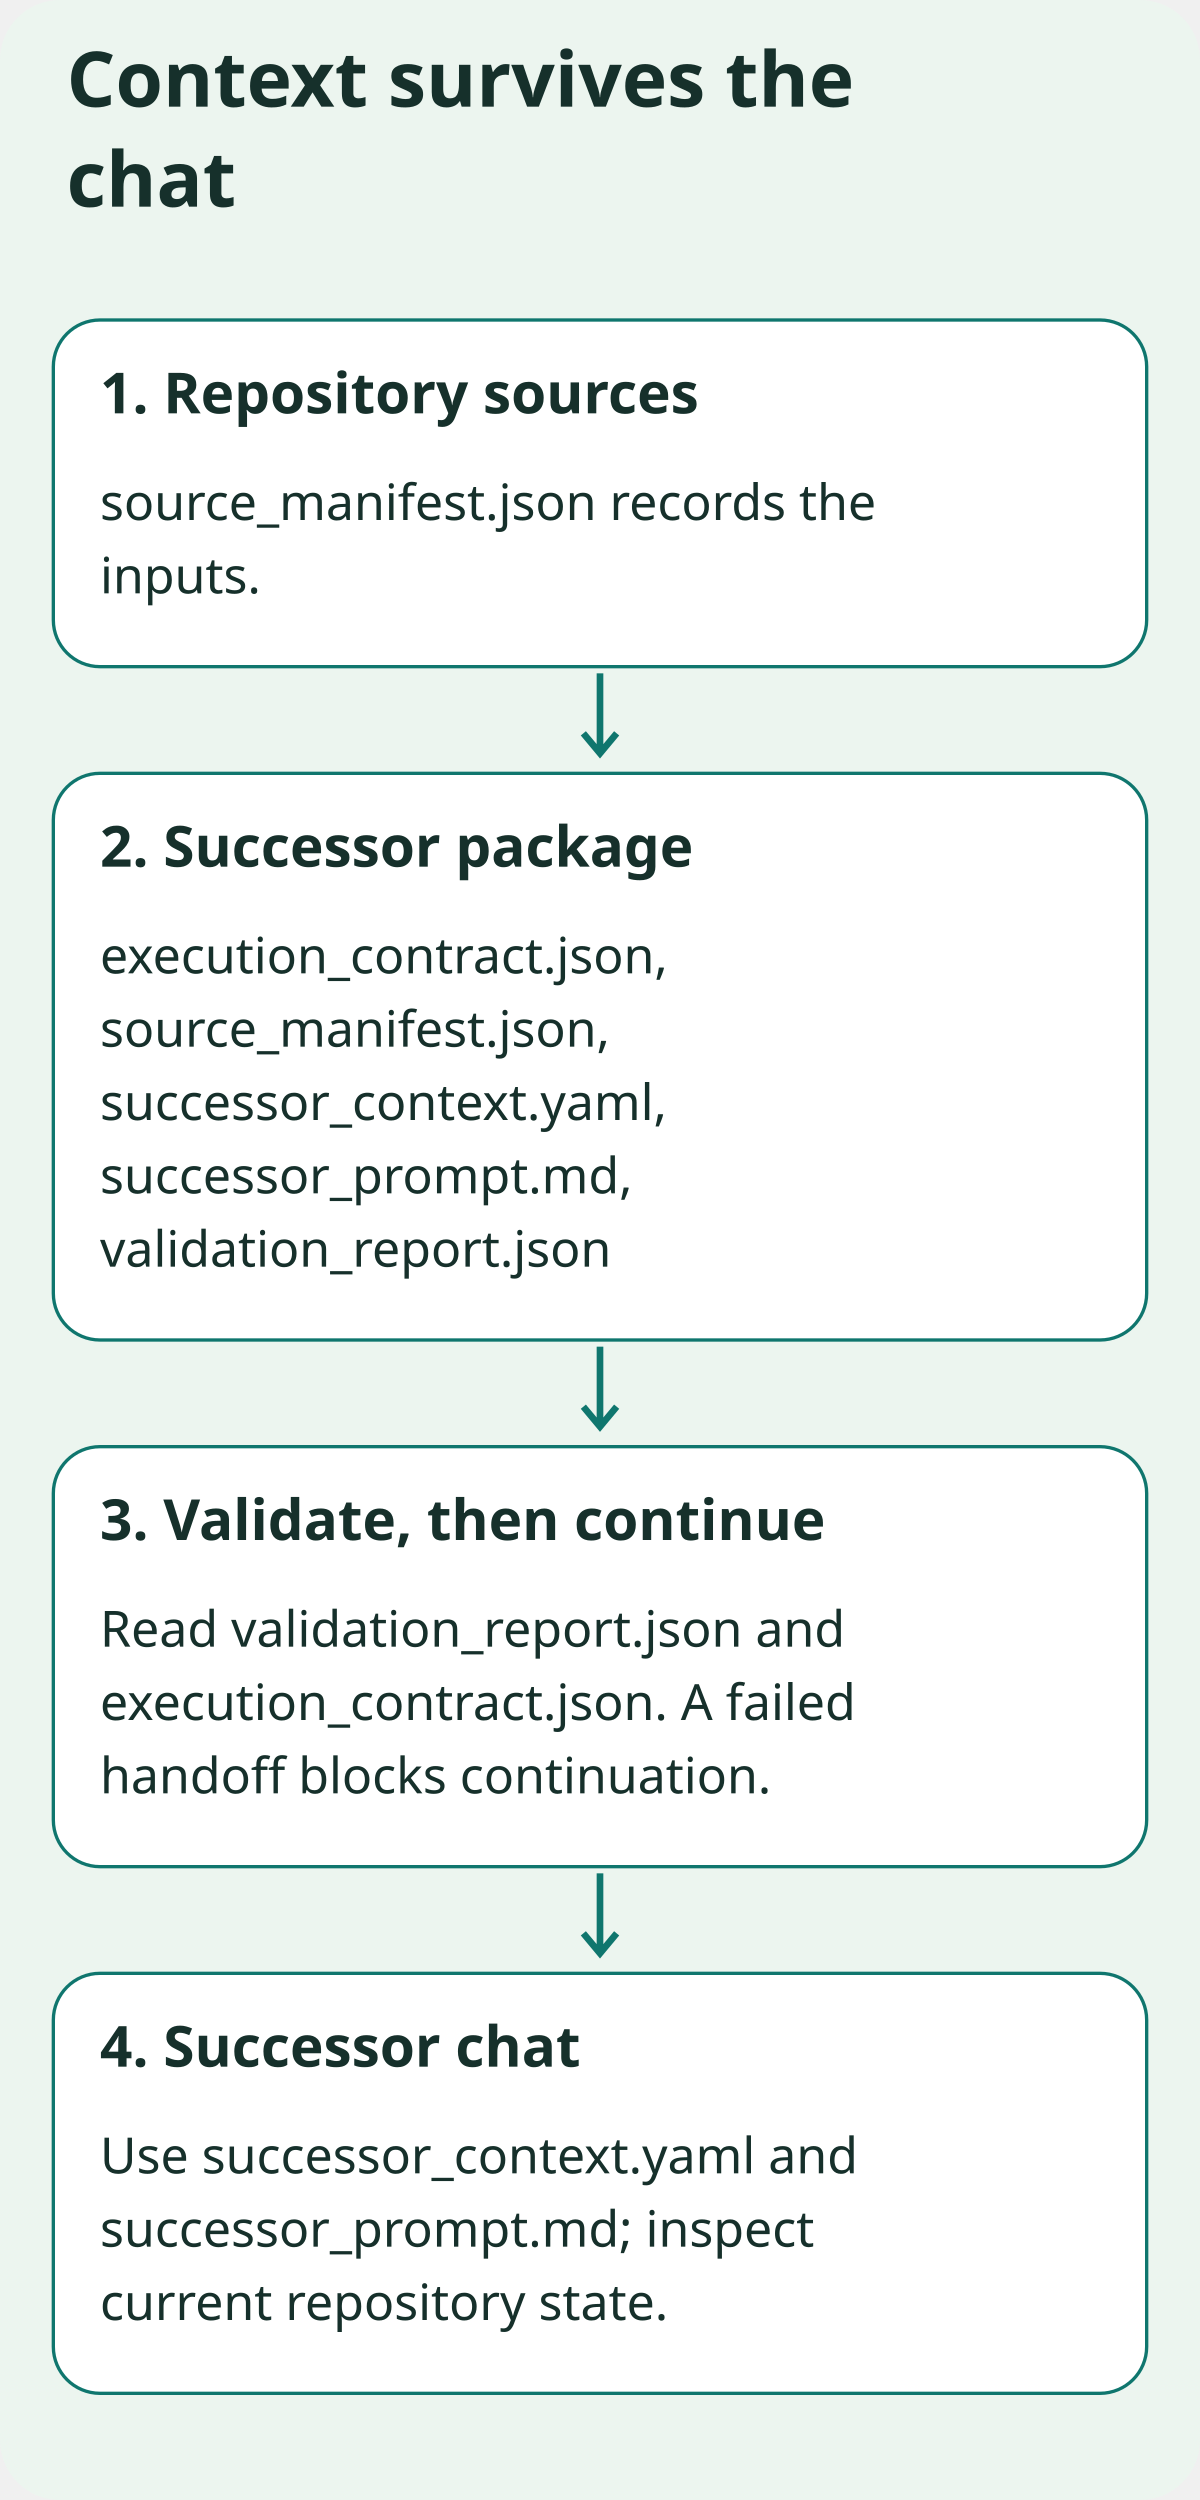
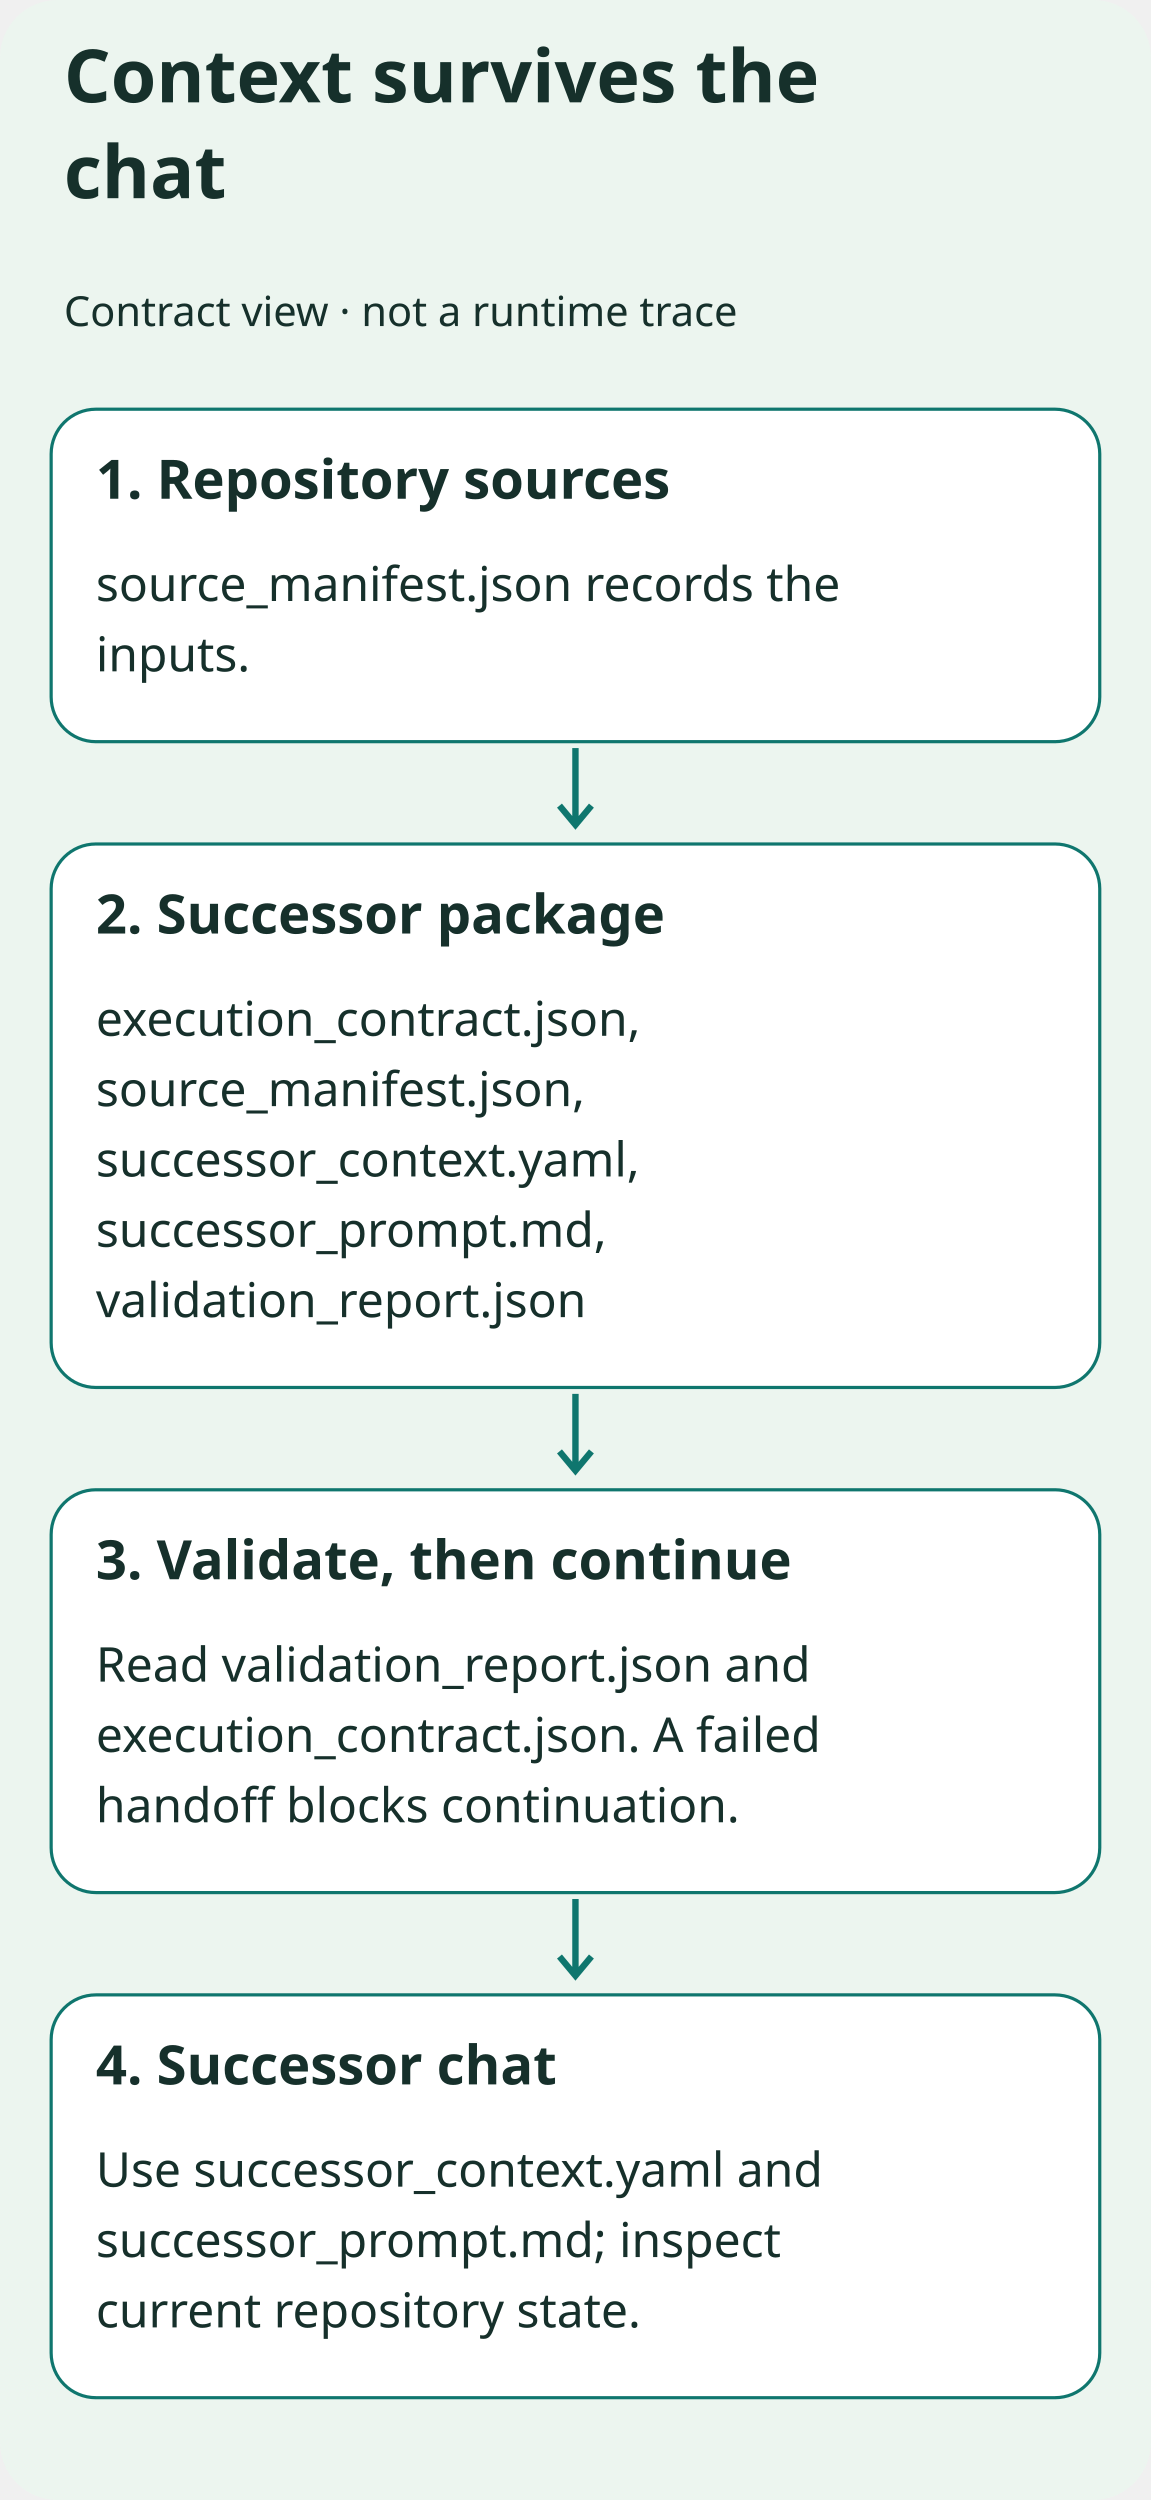
- <svg xmlns="http://www.w3.org/2000/svg" width="360" height="750" viewBox="0 0 360 750" role="img" aria-labelledby="title desc">
-   <rect width="360" height="750" fill="#ecf5ef" rx="18" />
+ <svg xmlns="http://www.w3.org/2000/svg" width="360" height="782" viewBox="0 0 360 782" role="img" aria-labelledby="title desc">
+   <rect width="360" height="782" fill="#ecf5ef" rx="18" />
  <g font-family="system-ui,sans-serif" font-size="18" fill="#16302b">
    <text x="20" y="32" font-size="23" font-weight="700">Context survives the</text>
    <text x="20" y="62" font-size="23" font-weight="700">chat</text>
-     <rect x="16" y="96" width="328" height="104" rx="14" fill="white" stroke="#0f766e" />
-     <text x="30" y="124" font-size="17" font-weight="700">1. Repository sources</text>
-     <text x="30" y="156" font-size="15">source_manifest.json records the</text>
-     <text x="30" y="178" font-size="15">inputs.</text>
-     <path d="M180 202 v24 m-5 -6 l5 6 5 -6" stroke="#0f766e" fill="none" stroke-width="2" />
-     <rect x="16" y="232" width="328" height="170" rx="14" fill="white" stroke="#0f766e" />
-     <text x="30" y="260" font-size="17" font-weight="700">2. Successor package</text>
-     <text x="30" y="292" font-size="15">execution_contract.json,</text>
-     <text x="30" y="314" font-size="15">source_manifest.json,</text>
-     <text x="30" y="336" font-size="15">successor_context.yaml,</text>
-     <text x="30" y="358" font-size="15">successor_prompt.md,</text>
-     <text x="30" y="380" font-size="15">validation_report.json</text>
-     <path d="M180 404 v24 m-5 -6 l5 6 5 -6" stroke="#0f766e" fill="none" stroke-width="2" />
-     <rect x="16" y="434" width="328" height="126" rx="14" fill="white" stroke="#0f766e" />
-     <text x="30" y="462" font-size="17" font-weight="700">3. Validate, then continue</text>
-     <text x="30" y="494" font-size="15">Read validation_report.json and</text>
-     <text x="30" y="516" font-size="15">execution_contract.json. A failed</text>
-     <text x="30" y="538" font-size="15">handoff blocks continuation.</text>
-     <path d="M180 562 v24 m-5 -6 l5 6 5 -6" stroke="#0f766e" fill="none" stroke-width="2" />
-     <rect x="16" y="592" width="328" height="126" rx="14" fill="white" stroke="#0f766e" />
-     <text x="30" y="620" font-size="17" font-weight="700">4. Successor chat</text>
-     <text x="30" y="652" font-size="15">Use successor_context.yaml and</text>
-     <text x="30" y="674" font-size="15">successor_prompt.md; inspect</text>
-     <text x="30" y="696" font-size="15">current repository state.</text>
+     <text x="20" y="102" font-size="13">Contract view · not a runtime trace</text>
+     <rect x="16" y="128" width="328" height="104" rx="14" fill="white" stroke="#0f766e" />
+     <text x="30" y="156" font-size="17" font-weight="700">1. Repository sources</text>
+     <text x="30" y="188" font-size="15">source_manifest.json records the</text>
+     <text x="30" y="210" font-size="15">inputs.</text>
+     <path d="M180 234 v24 m-5 -6 l5 6 5 -6" stroke="#0f766e" fill="none" stroke-width="2" />
+     <rect x="16" y="264" width="328" height="170" rx="14" fill="white" stroke="#0f766e" />
+     <text x="30" y="292" font-size="17" font-weight="700">2. Successor package</text>
+     <text x="30" y="324" font-size="15">execution_contract.json,</text>
+     <text x="30" y="346" font-size="15">source_manifest.json,</text>
+     <text x="30" y="368" font-size="15">successor_context.yaml,</text>
+     <text x="30" y="390" font-size="15">successor_prompt.md,</text>
+     <text x="30" y="412" font-size="15">validation_report.json</text>
+     <path d="M180 436 v24 m-5 -6 l5 6 5 -6" stroke="#0f766e" fill="none" stroke-width="2" />
+     <rect x="16" y="466" width="328" height="126" rx="14" fill="white" stroke="#0f766e" />
+     <text x="30" y="494" font-size="17" font-weight="700">3. Validate, then continue</text>
+     <text x="30" y="526" font-size="15">Read validation_report.json and</text>
+     <text x="30" y="548" font-size="15">execution_contract.json. A failed</text>
+     <text x="30" y="570" font-size="15">handoff blocks continuation.</text>
+     <path d="M180 594 v24 m-5 -6 l5 6 5 -6" stroke="#0f766e" fill="none" stroke-width="2" />
+     <rect x="16" y="624" width="328" height="126" rx="14" fill="white" stroke="#0f766e" />
+     <text x="30" y="652" font-size="17" font-weight="700">4. Successor chat</text>
+     <text x="30" y="684" font-size="15">Use successor_context.yaml and</text>
+     <text x="30" y="706" font-size="15">successor_prompt.md; inspect</text>
+     <text x="30" y="728" font-size="15">current repository state.</text>
  </g>
</svg>
